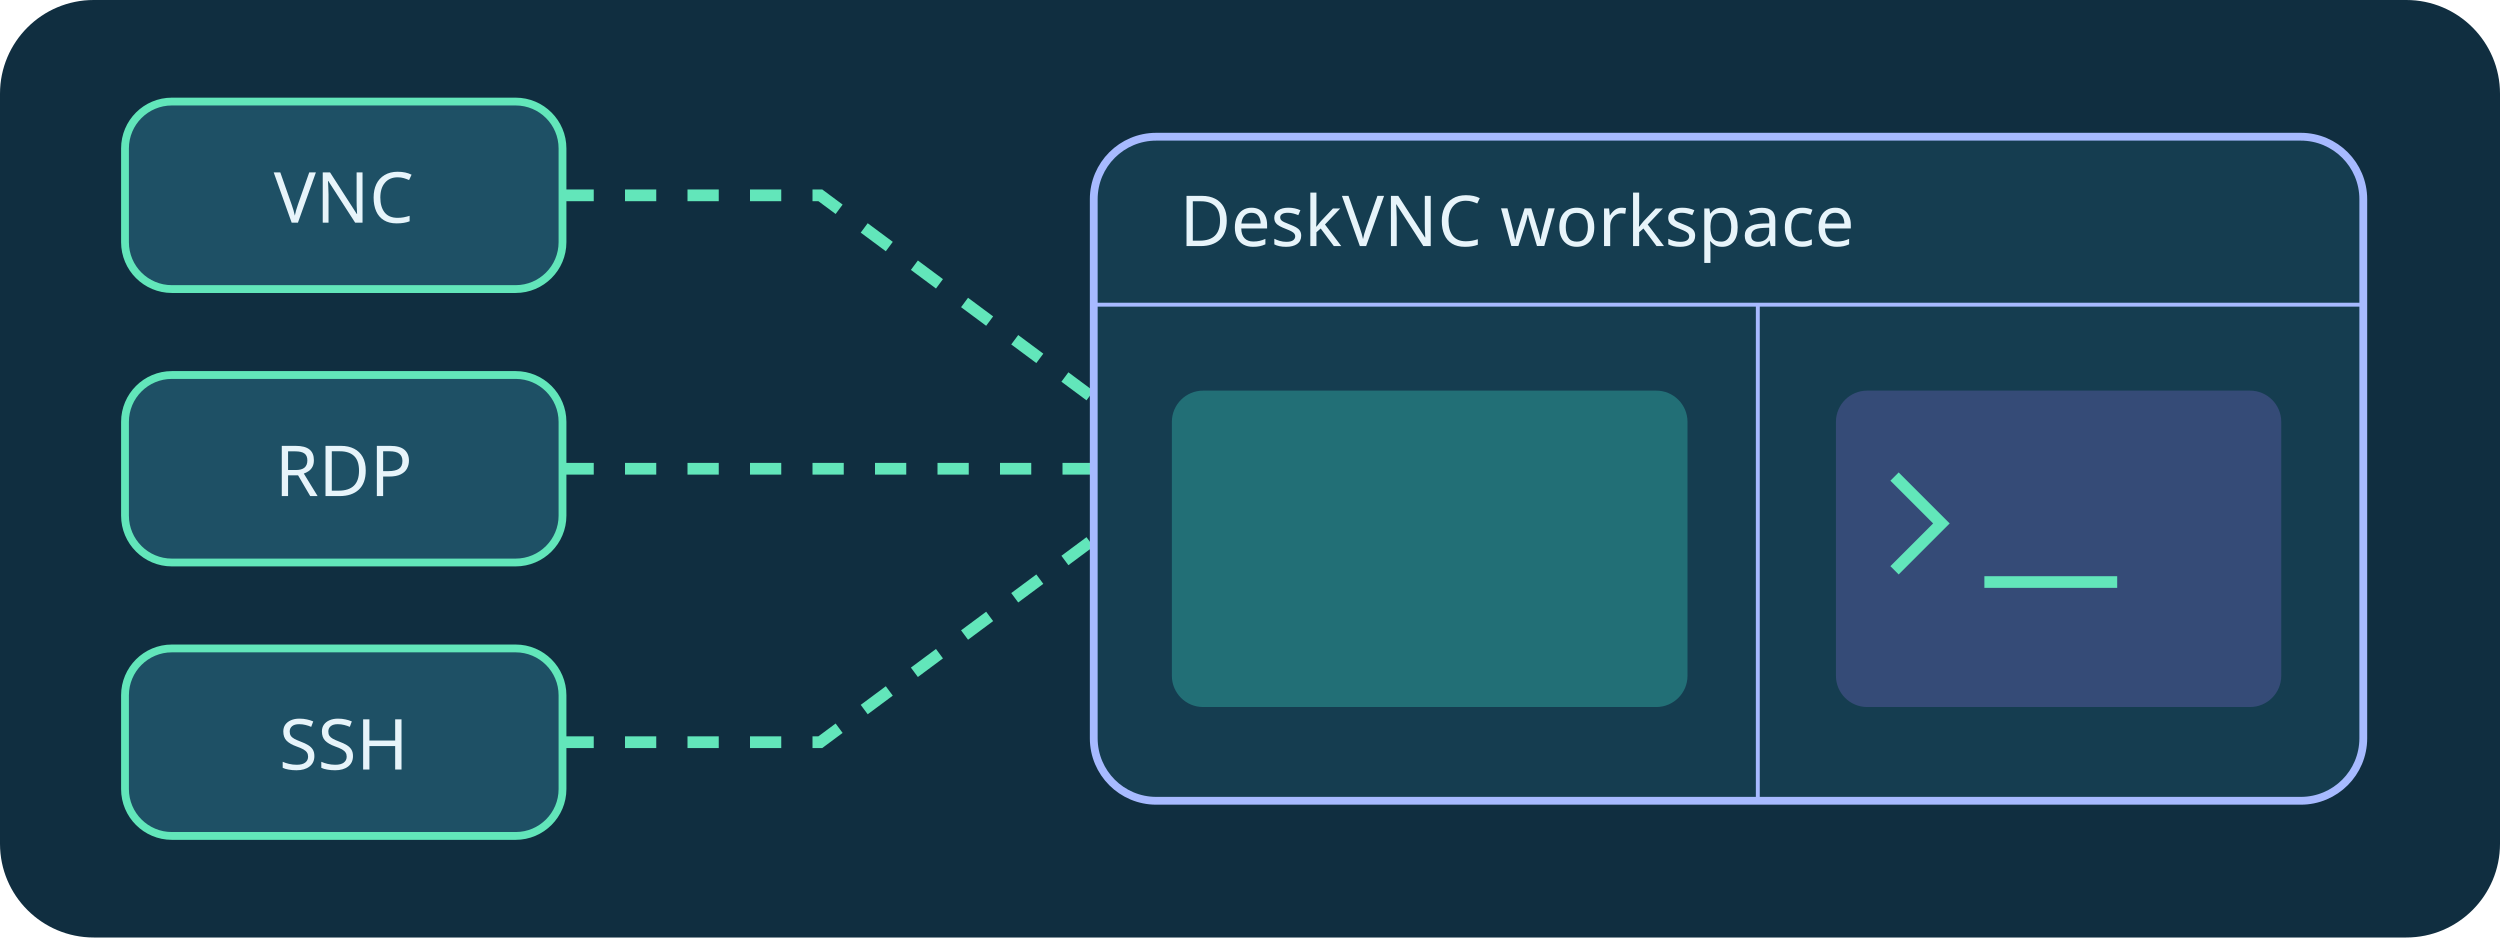
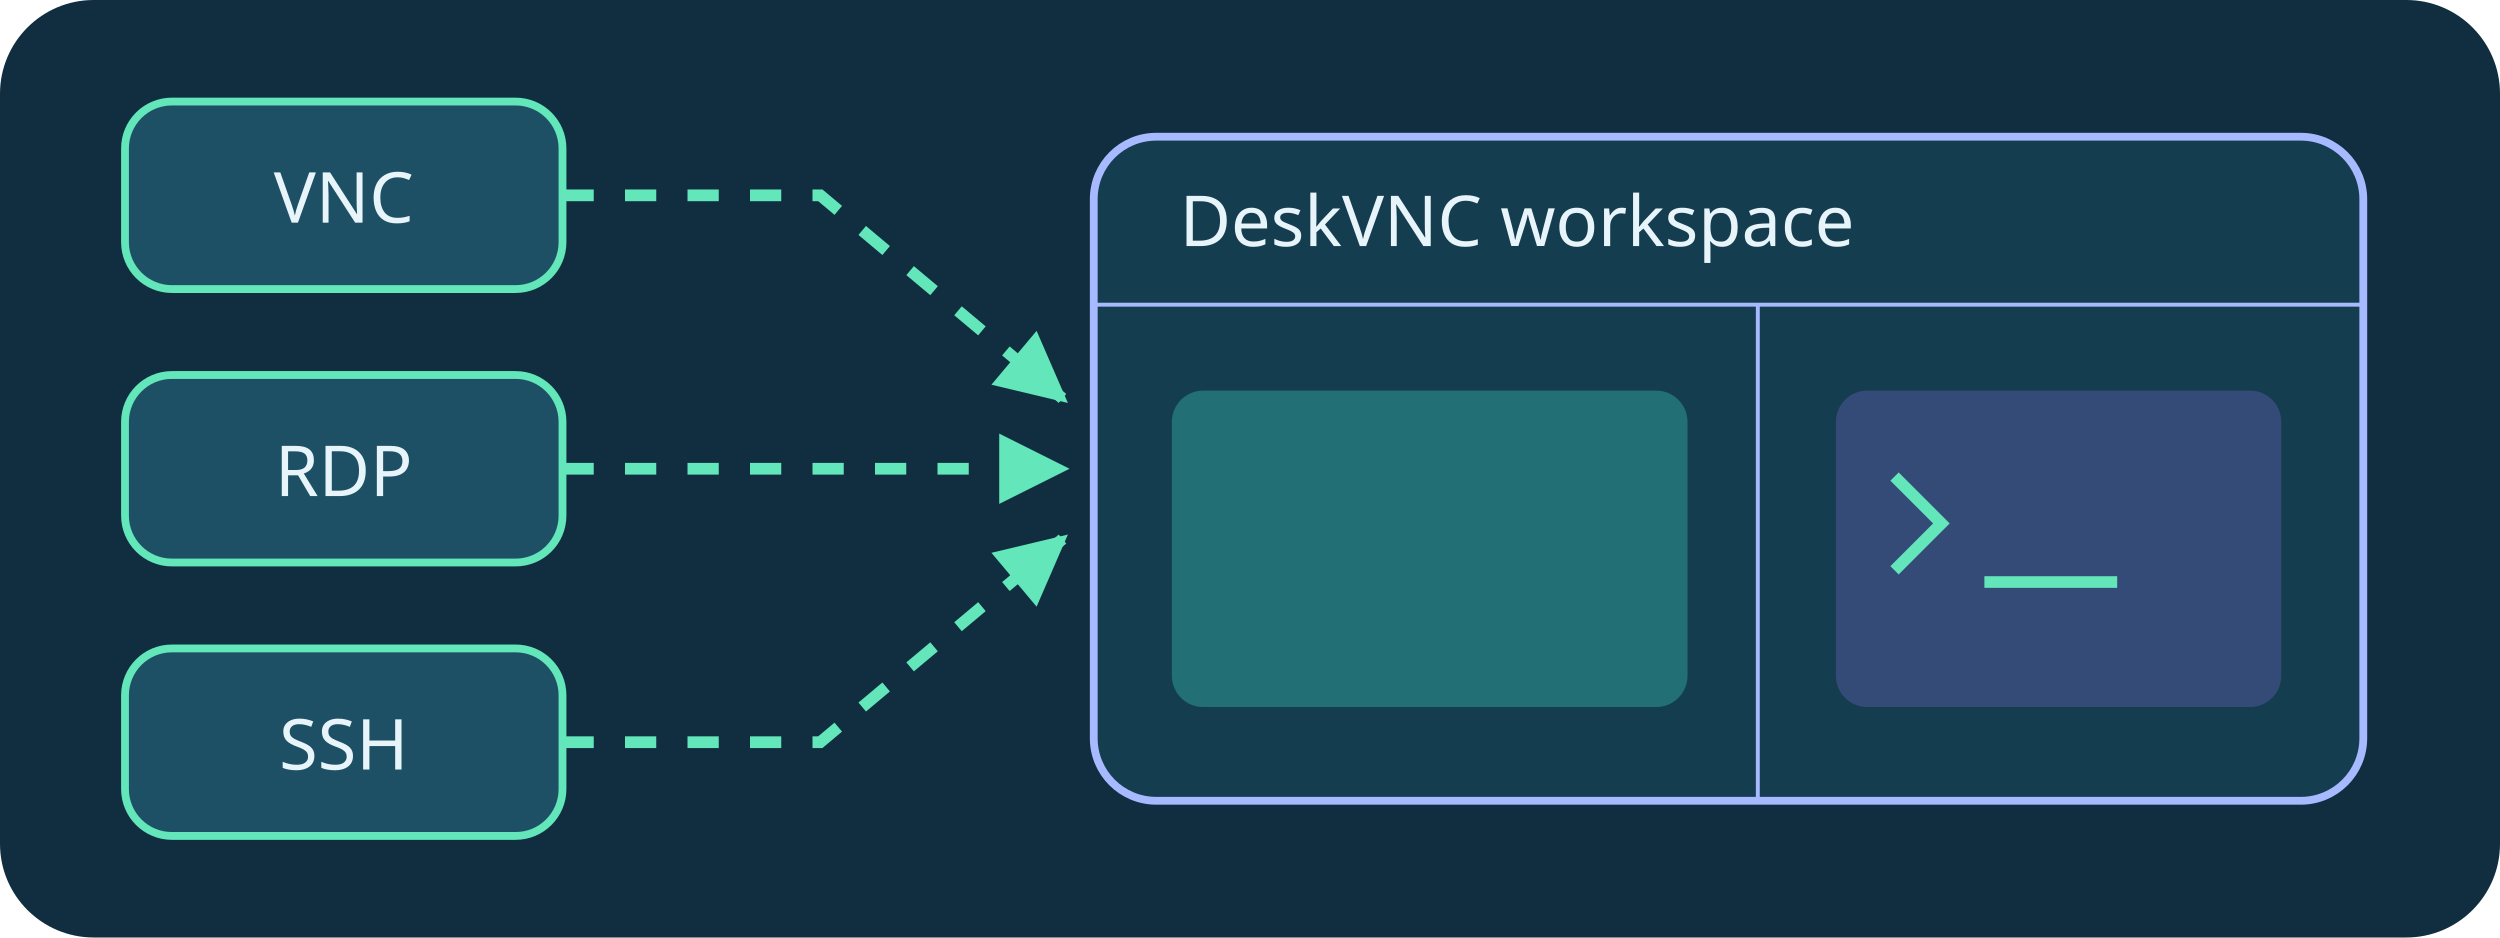
<svg xmlns="http://www.w3.org/2000/svg" viewBox="0 0 640 240" role="img" aria-labelledby="title desc">
  <style>text{font:18px sans-serif;fill:#e7f4fa}.flow{stroke-dasharray:8 8;animation:flow 2s linear infinite}@keyframes flow{to{stroke-dashoffset:-32}}@media(prefers-reduced-motion:reduce){.flow{animation:none}}</style>
  <rect width="640" height="240" rx="24" fill="#102e40" />
+   <defs>
+     <marker id="arrow" viewBox="0 0 10 10" refX="9" refY="5" markerWidth="6" markerHeight="6" orient="auto-start-reverse">
+       <path d="M0 0L10 5L0 10Z" fill="#62e6ba" />
+     </marker>
+   </defs>
  <g fill="#1e5065" stroke="#62e6ba" stroke-width="2">
    <rect x="32" y="26" width="112" height="48" rx="12" />
    <rect x="32" y="96" width="112" height="48" rx="12" />
    <rect x="32" y="166" width="112" height="48" rx="12" />
  </g>
  <g text-anchor="middle">
    <text x="88" y="57">VNC</text>
    <text x="88" y="127">RDP</text>
    <text x="88" y="197">SSH</text>
  </g>
-   <g class="flow" fill="none" stroke="#62e6ba" stroke-width="3">
-     <path d="M144 50H210L280 102" />
-     <path d="M144 120H280" />
-     <path d="M144 190H210L280 138" />
+   <g class="flow" fill="none" stroke="#62e6ba" stroke-width="3" marker-end="url(#arrow)">
+     <path d="M144 50H210L272 102" />
+     <path d="M144 120H272" />
+     <path d="M144 190H210L272 138" />
  </g>
  <rect x="280" y="35" width="325" height="170" rx="16" fill="#153d50" stroke="#a7baff" stroke-width="2" />
  <path d="M280 78H605M450 78V205" stroke="#a7baff" />
  <text x="302" y="63">DeskVNC workspace</text>
  <rect x="300" y="100" width="132" height="81" rx="8" fill="#226f76" />
  <rect x="470" y="100" width="114" height="81" rx="8" fill="#354b77" />
  <path d="M485 122L497 134L485 146M508 149H542" stroke="#62e6ba" stroke-width="3" fill="none" />
</svg>
